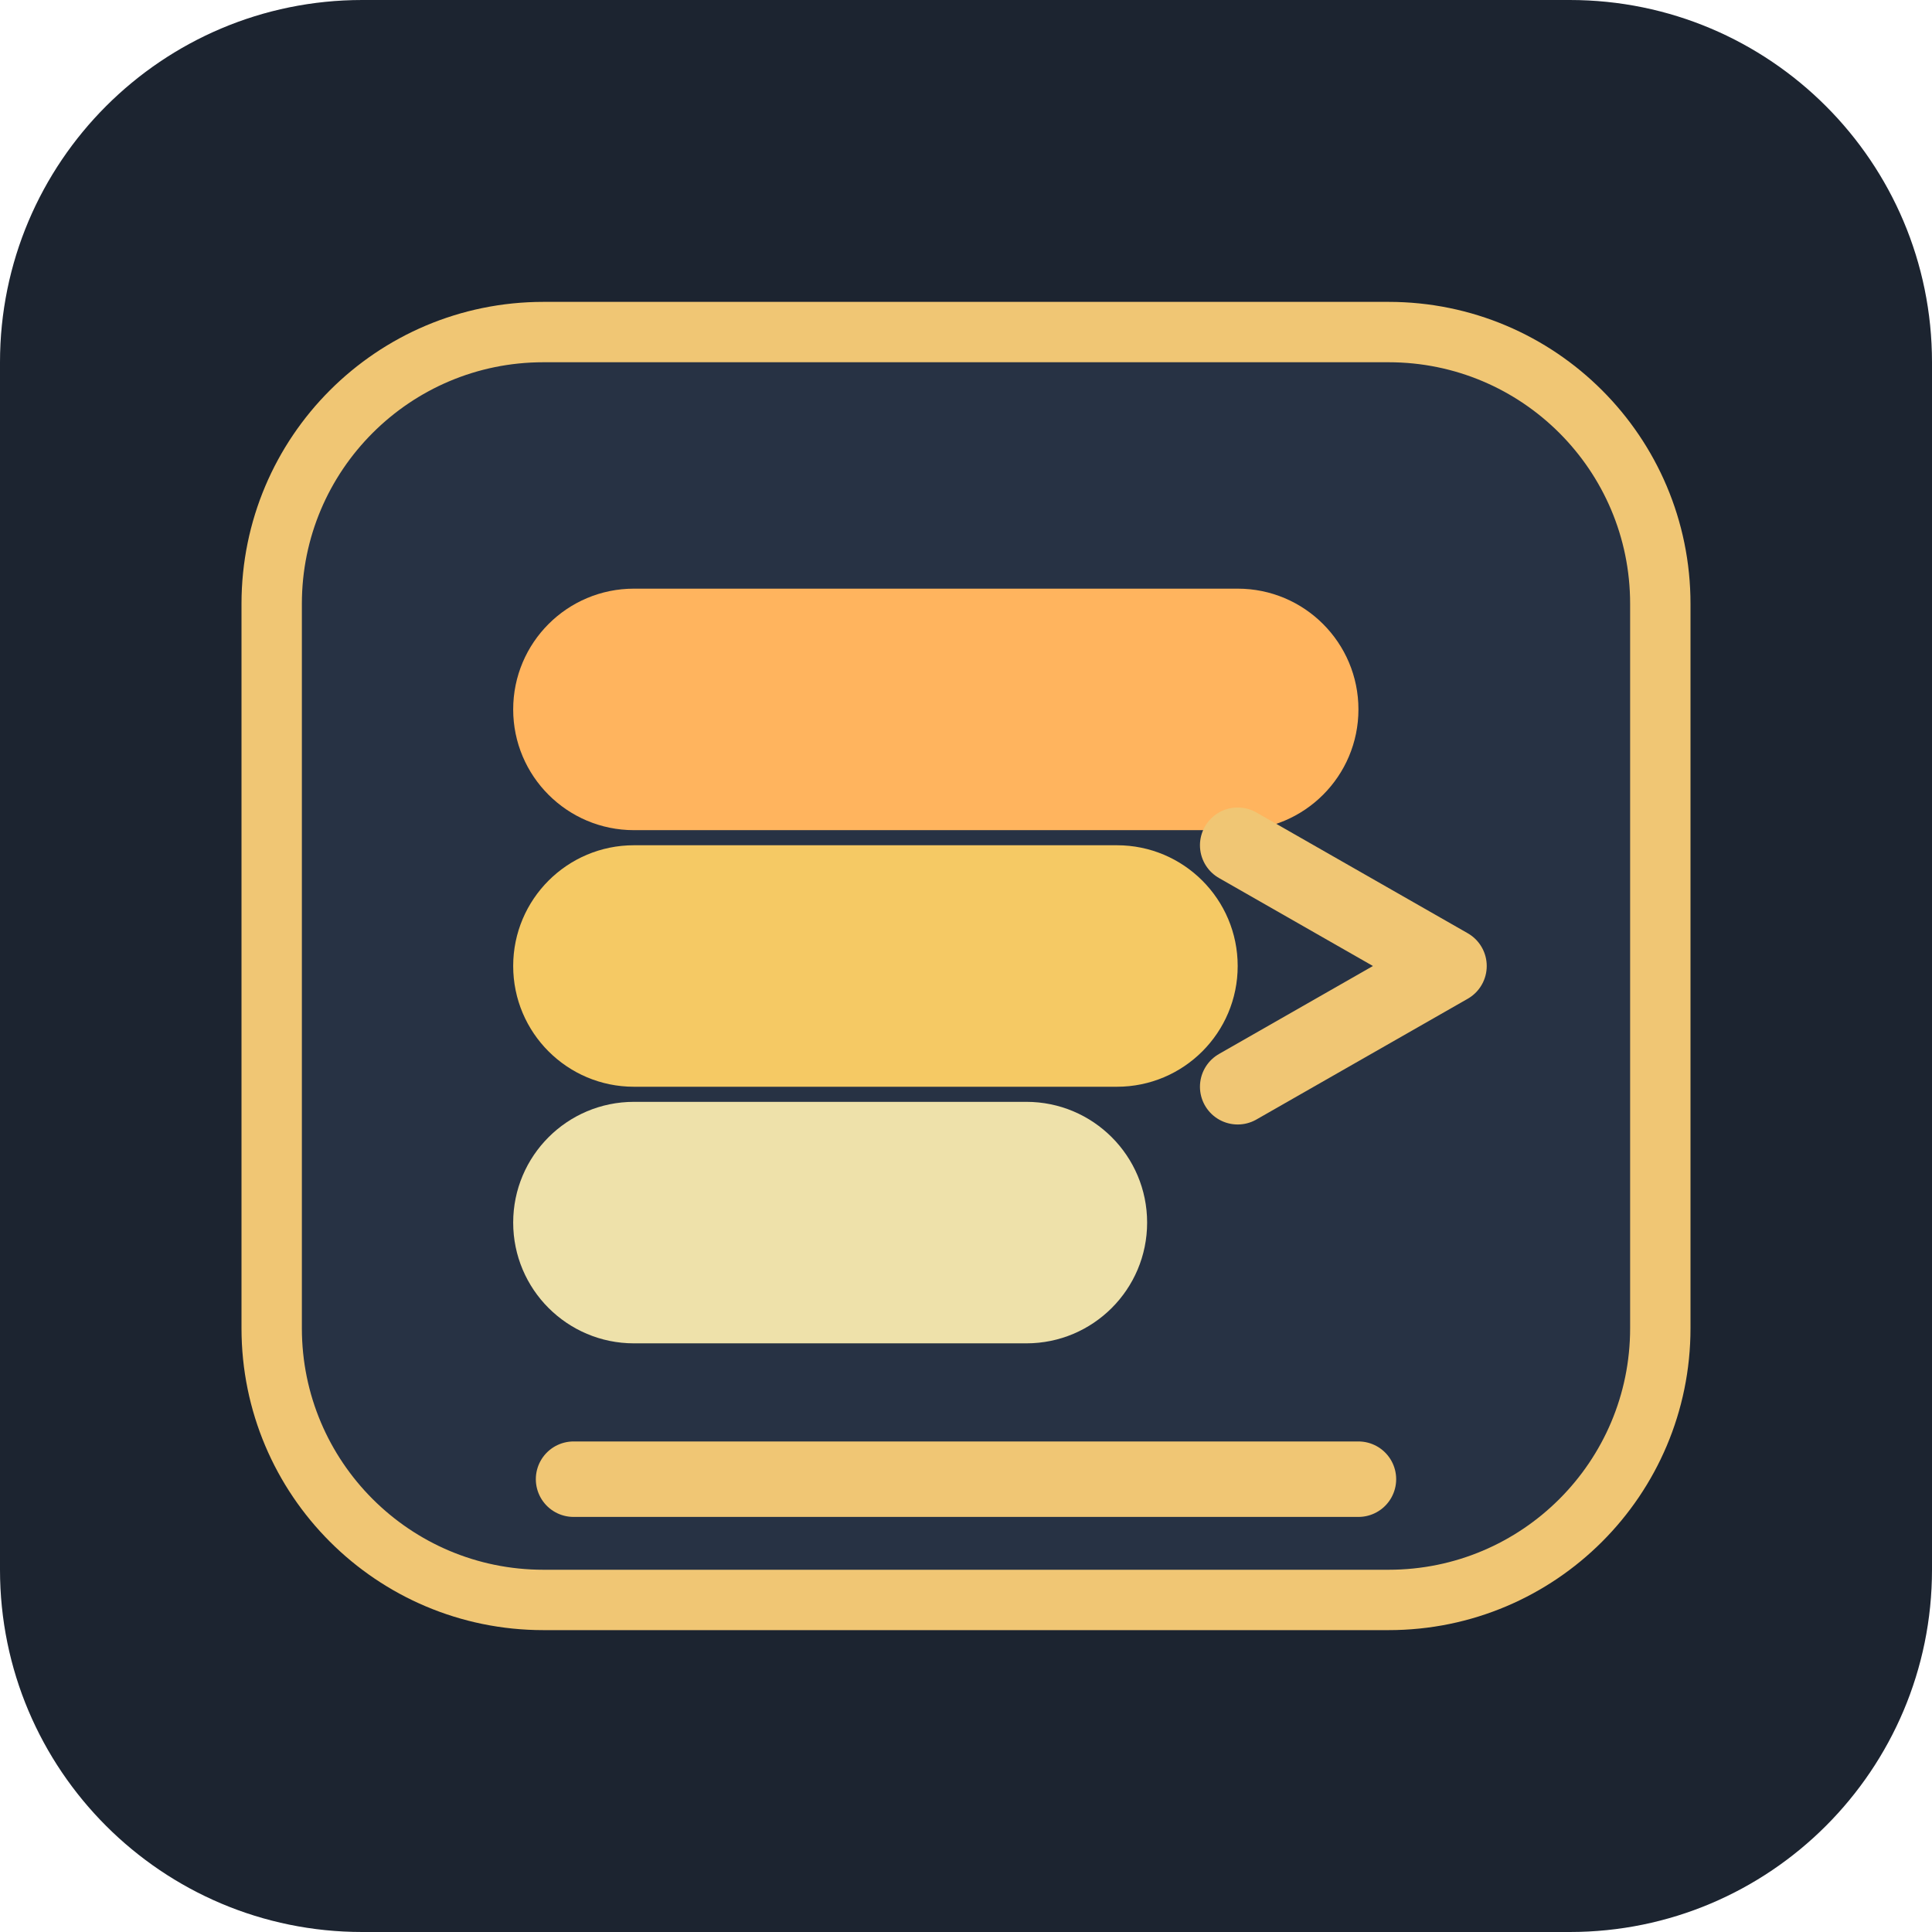
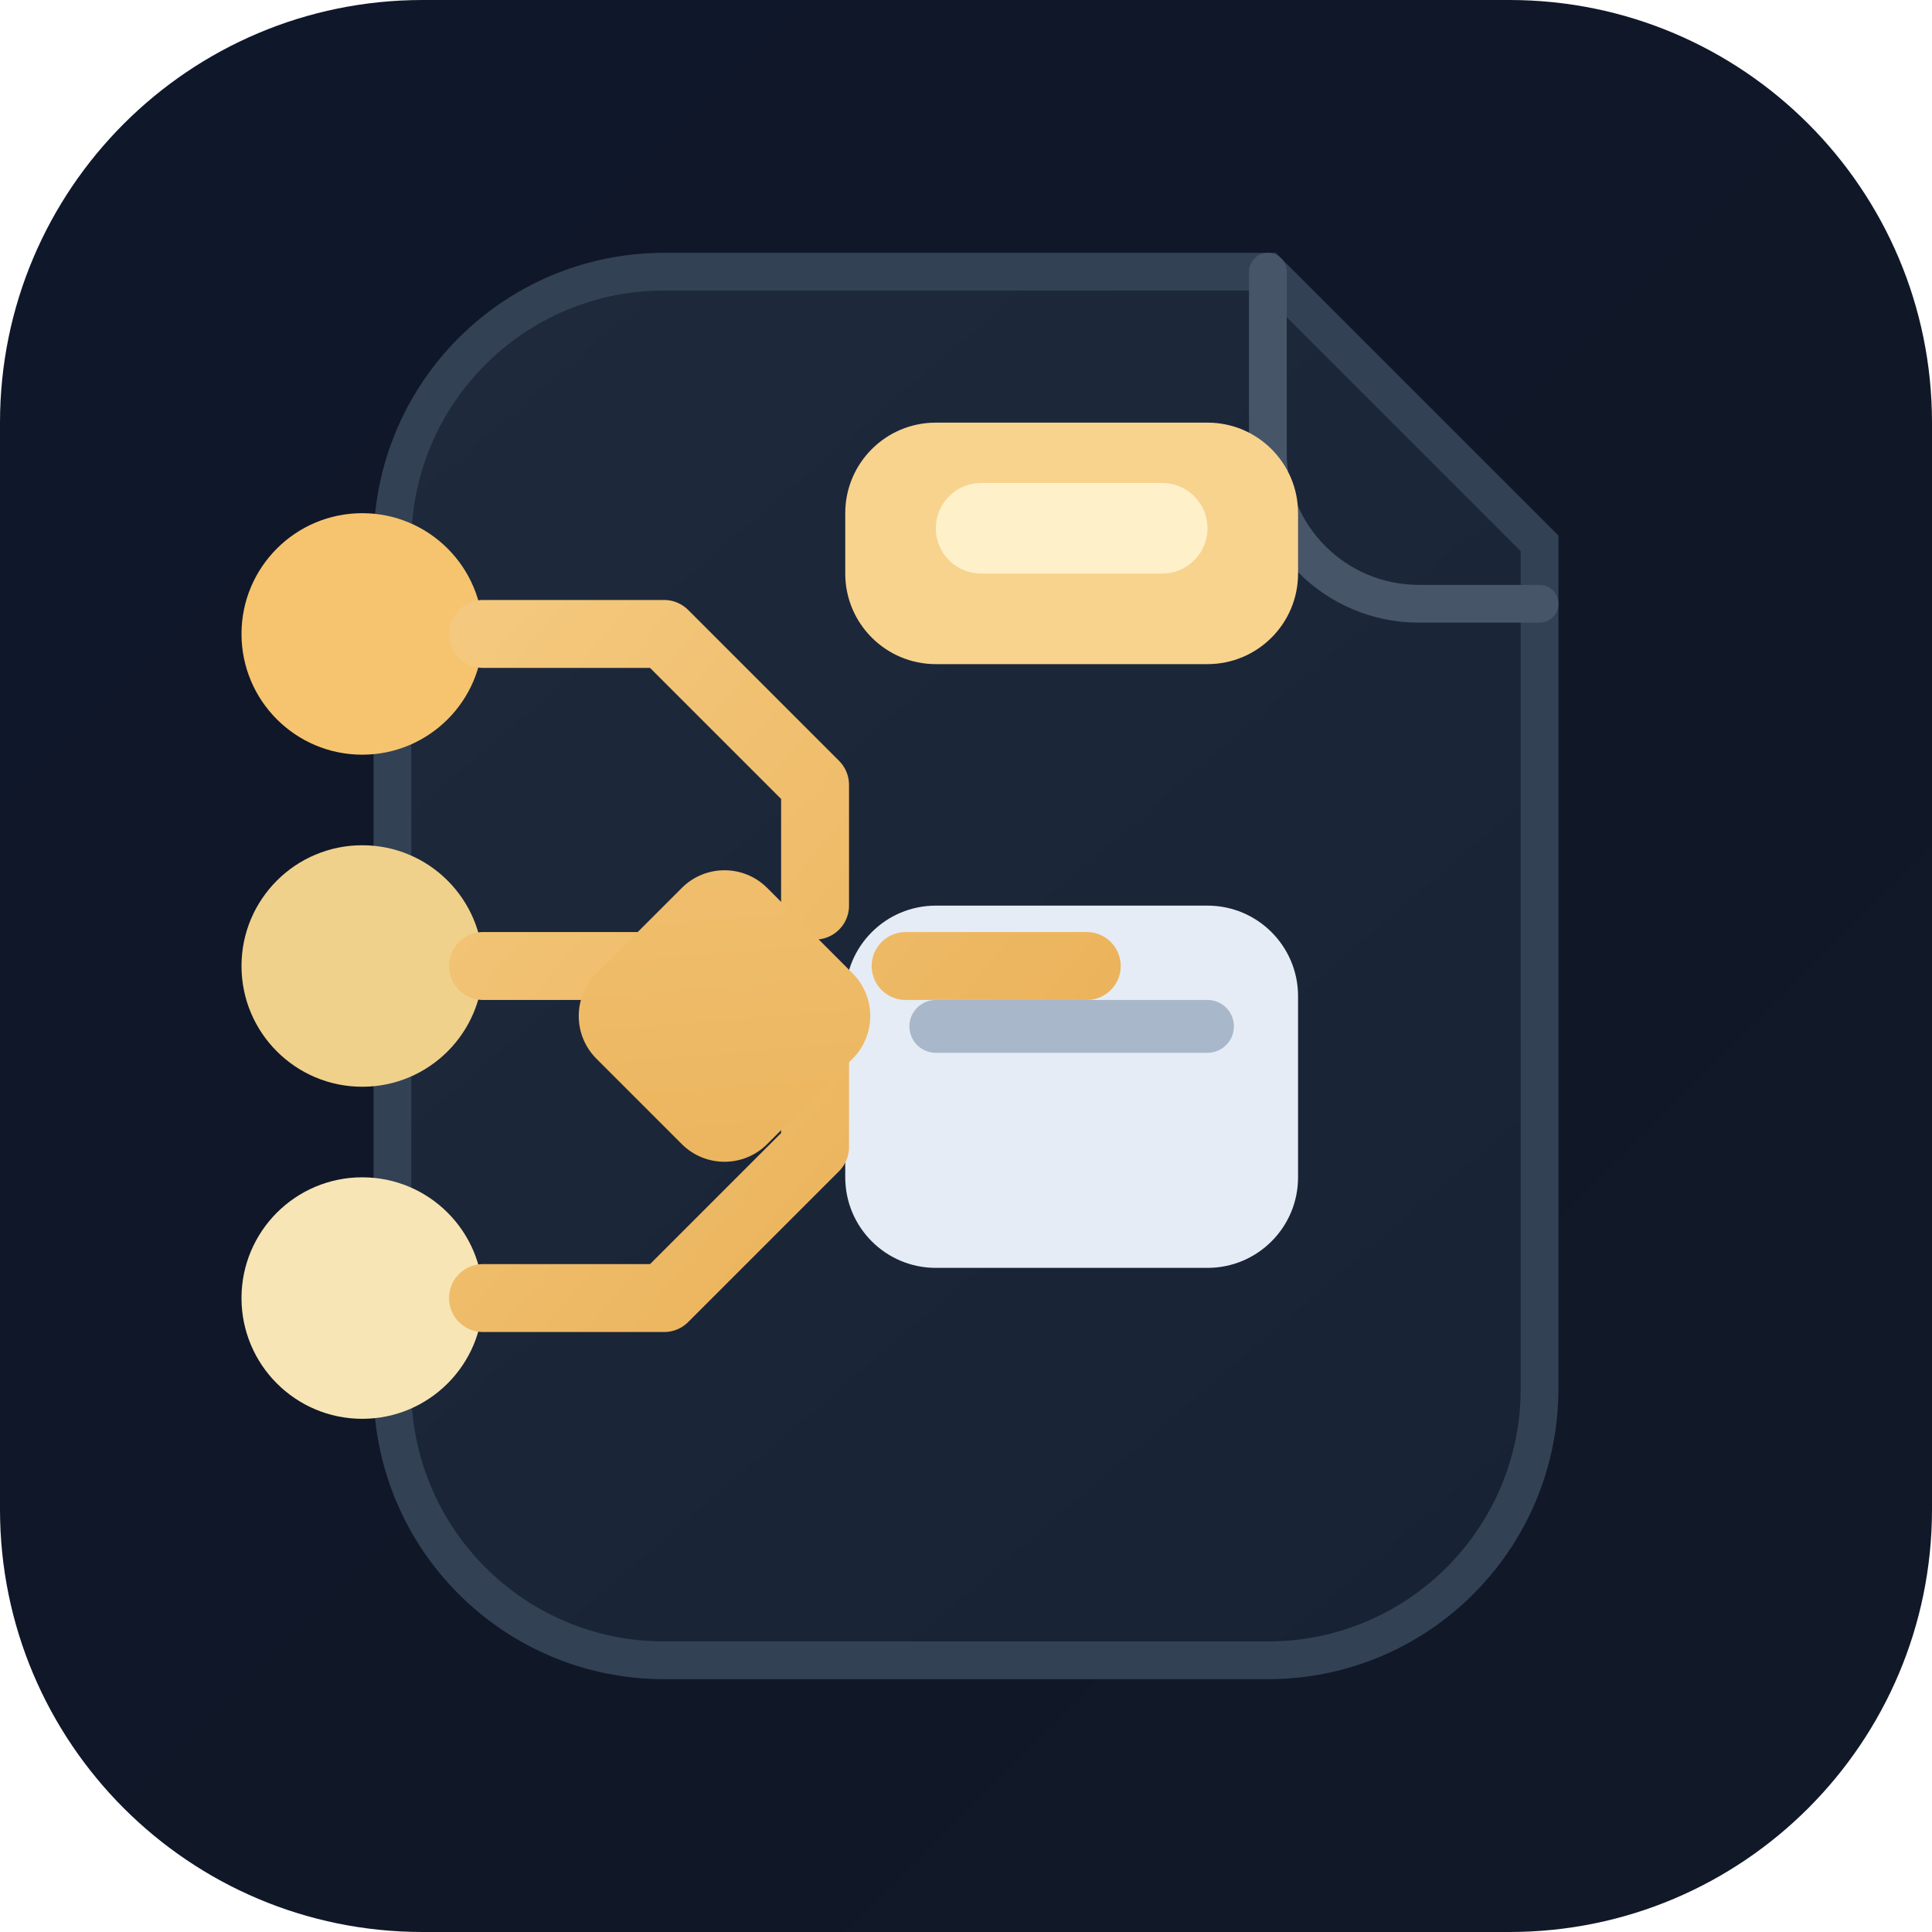
<svg xmlns="http://www.w3.org/2000/svg" width="128" height="128" viewBox="0 0 128 128" fill="none">
-   <rect width="128" height="128" rx="24" fill="#1C2430" />
-   <rect x="18" y="22" width="92" height="84" rx="18" fill="#273244" stroke="#F0C674" stroke-width="4" />
-   <path d="M34 47C34 42.582 37.582 39 42 39H82C86.418 39 90 42.582 90 47C90 51.418 86.418 55 82 55H42C37.582 55 34 51.418 34 47Z" fill="#FFB45E" />
-   <path d="M34 64C34 59.582 37.582 56 42 56H74C78.418 56 82 59.582 82 64C82 68.418 78.418 72 74 72H42C37.582 72 34 68.418 34 64Z" fill="#FFD166" opacity="0.95" />
-   <path d="M34 81C34 76.582 37.582 73 42 73H68C72.418 73 76 76.582 76 81C76 85.418 72.418 89 68 89H42C37.582 89 34 85.418 34 81Z" fill="#FFF0B3" opacity="0.92" />
-   <path d="M82 56L96 64L82 72" stroke="#F0C674" stroke-width="5" stroke-linecap="round" stroke-linejoin="round" />
-   <path d="M38 98H90" stroke="#F0C674" stroke-width="5" stroke-linecap="round" />
+   <defs>
+     <linearGradient id="bg" x1="8" y1="8" x2="120" y2="120" gradientUnits="userSpaceOnUse">
+       <stop stop-color="#0F172A" />
+       <stop offset="1" stop-color="#111827" />
+     </linearGradient>
+     <linearGradient id="card" x1="28" y1="22" x2="100" y2="106" gradientUnits="userSpaceOnUse">
+       <stop stop-color="#1E293B" />
+       <stop offset="1" stop-color="#182235" />
+     </linearGradient>
+     <linearGradient id="gold" x1="18" y1="32" x2="84" y2="88" gradientUnits="userSpaceOnUse">
+       <stop stop-color="#F7D08A" />
+       <stop offset="1" stop-color="#E7A94B" />
+     </linearGradient>
+   </defs>
+   <rect width="128" height="128" rx="28" fill="url(#bg)" />
+   <path d="M44 18H84L102 36V92C102 101.941 93.941 110 84 110H44C34.059 110 26 101.941 26 92V36C26 26.059 34.059 18 44 18Z" fill="url(#card)" stroke="#334155" stroke-width="2.5" />
+   <path d="M84 18V30C84 35.523 88.477 40 94 40H102" stroke="#475569" stroke-width="2.5" stroke-linecap="round" stroke-linejoin="round" />
+   <rect x="56" y="28" width="30" height="16" rx="6" fill="#F8D38E" />
+   <rect x="62" y="32" width="18" height="6" rx="3" fill="#FFF3CF" opacity="0.9" />
+   <rect x="56" y="60" width="30" height="24" rx="6" fill="#E5ECF5" />
+   <path d="M62 68H80" stroke="#A9B7CB" stroke-width="3.5" stroke-linecap="round" />
+   <circle cx="24" cy="42" r="8" fill="#F6C46E" />
+   <circle cx="24" cy="64" r="8" fill="#F0D18B" />
+   <circle cx="24" cy="86" r="8" fill="#F7E5B5" />
+   <path d="M32 42H44L54 52V60" stroke="url(#gold)" stroke-width="4.5" stroke-linecap="round" stroke-linejoin="round" />
+   <path d="M32 64H48" stroke="url(#gold)" stroke-width="4.5" stroke-linecap="round" />
+   <path d="M32 86H44L54 76V68" stroke="url(#gold)" stroke-width="4.5" stroke-linecap="round" stroke-linejoin="round" />
+   <rect x="48" y="56" width="16" height="16" rx="4" transform="rotate(45 48 56)" fill="url(#gold)" />
+   <path d="M60 64H72" stroke="url(#gold)" stroke-width="4.5" stroke-linecap="round" />
</svg>
